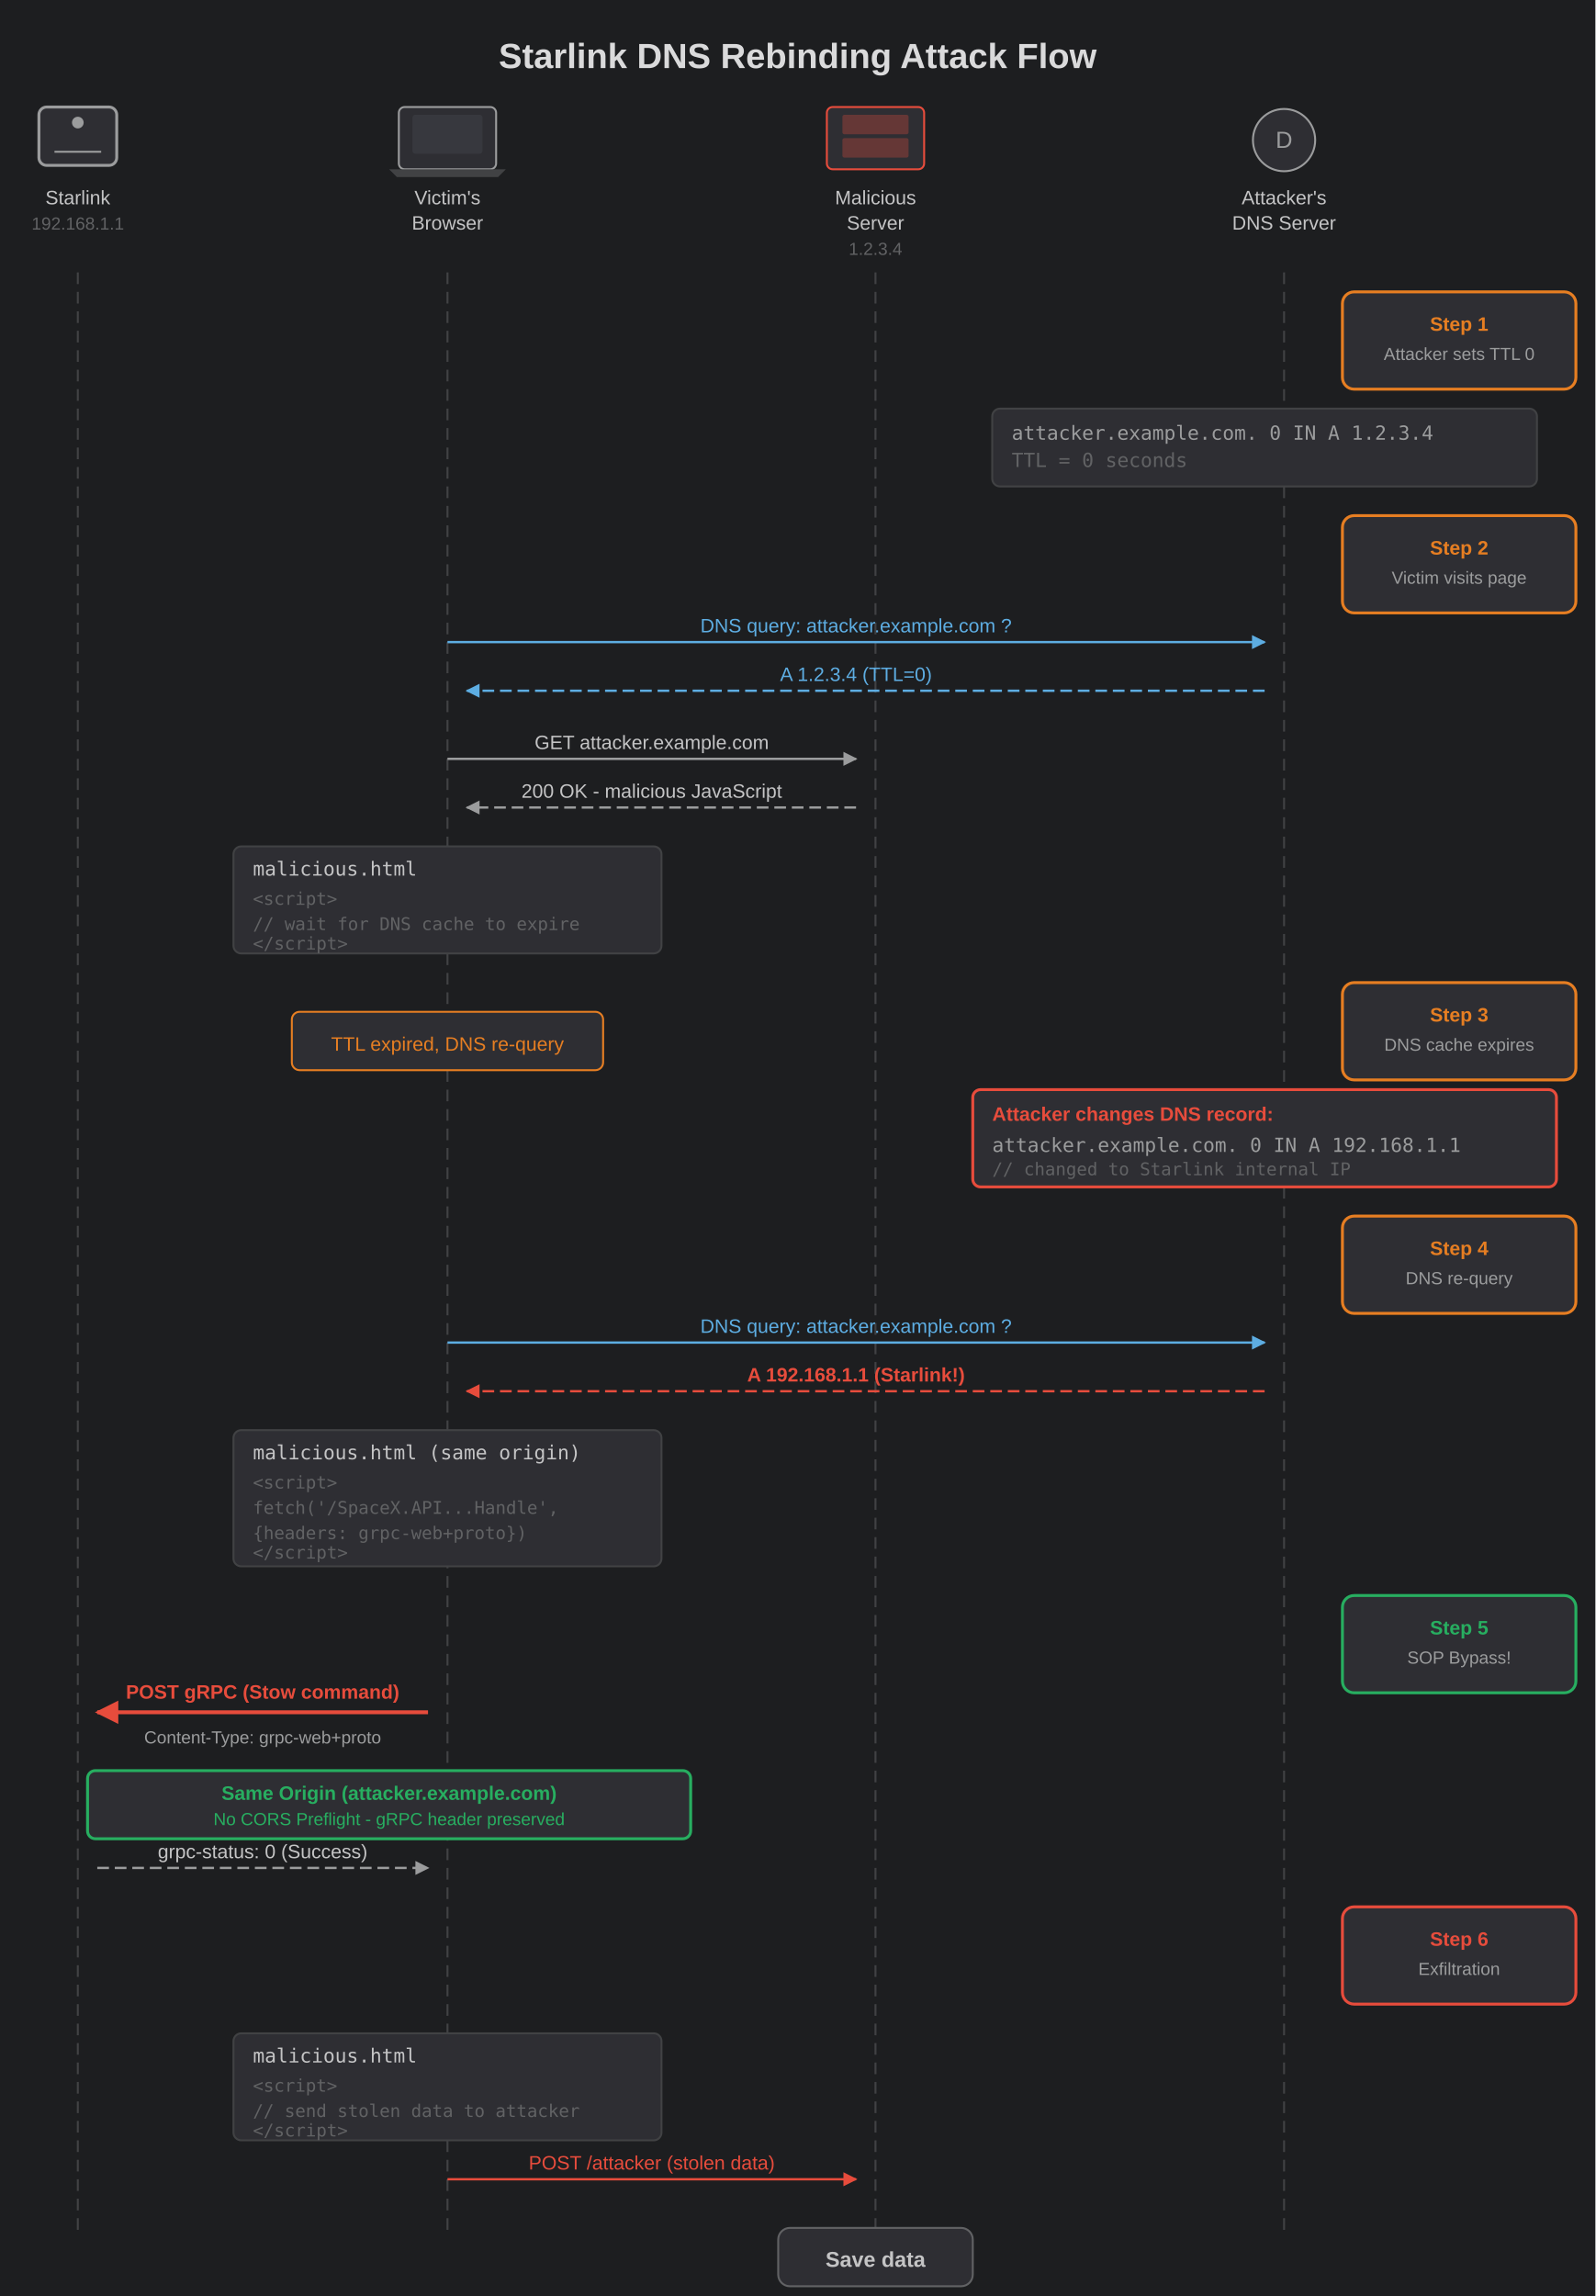
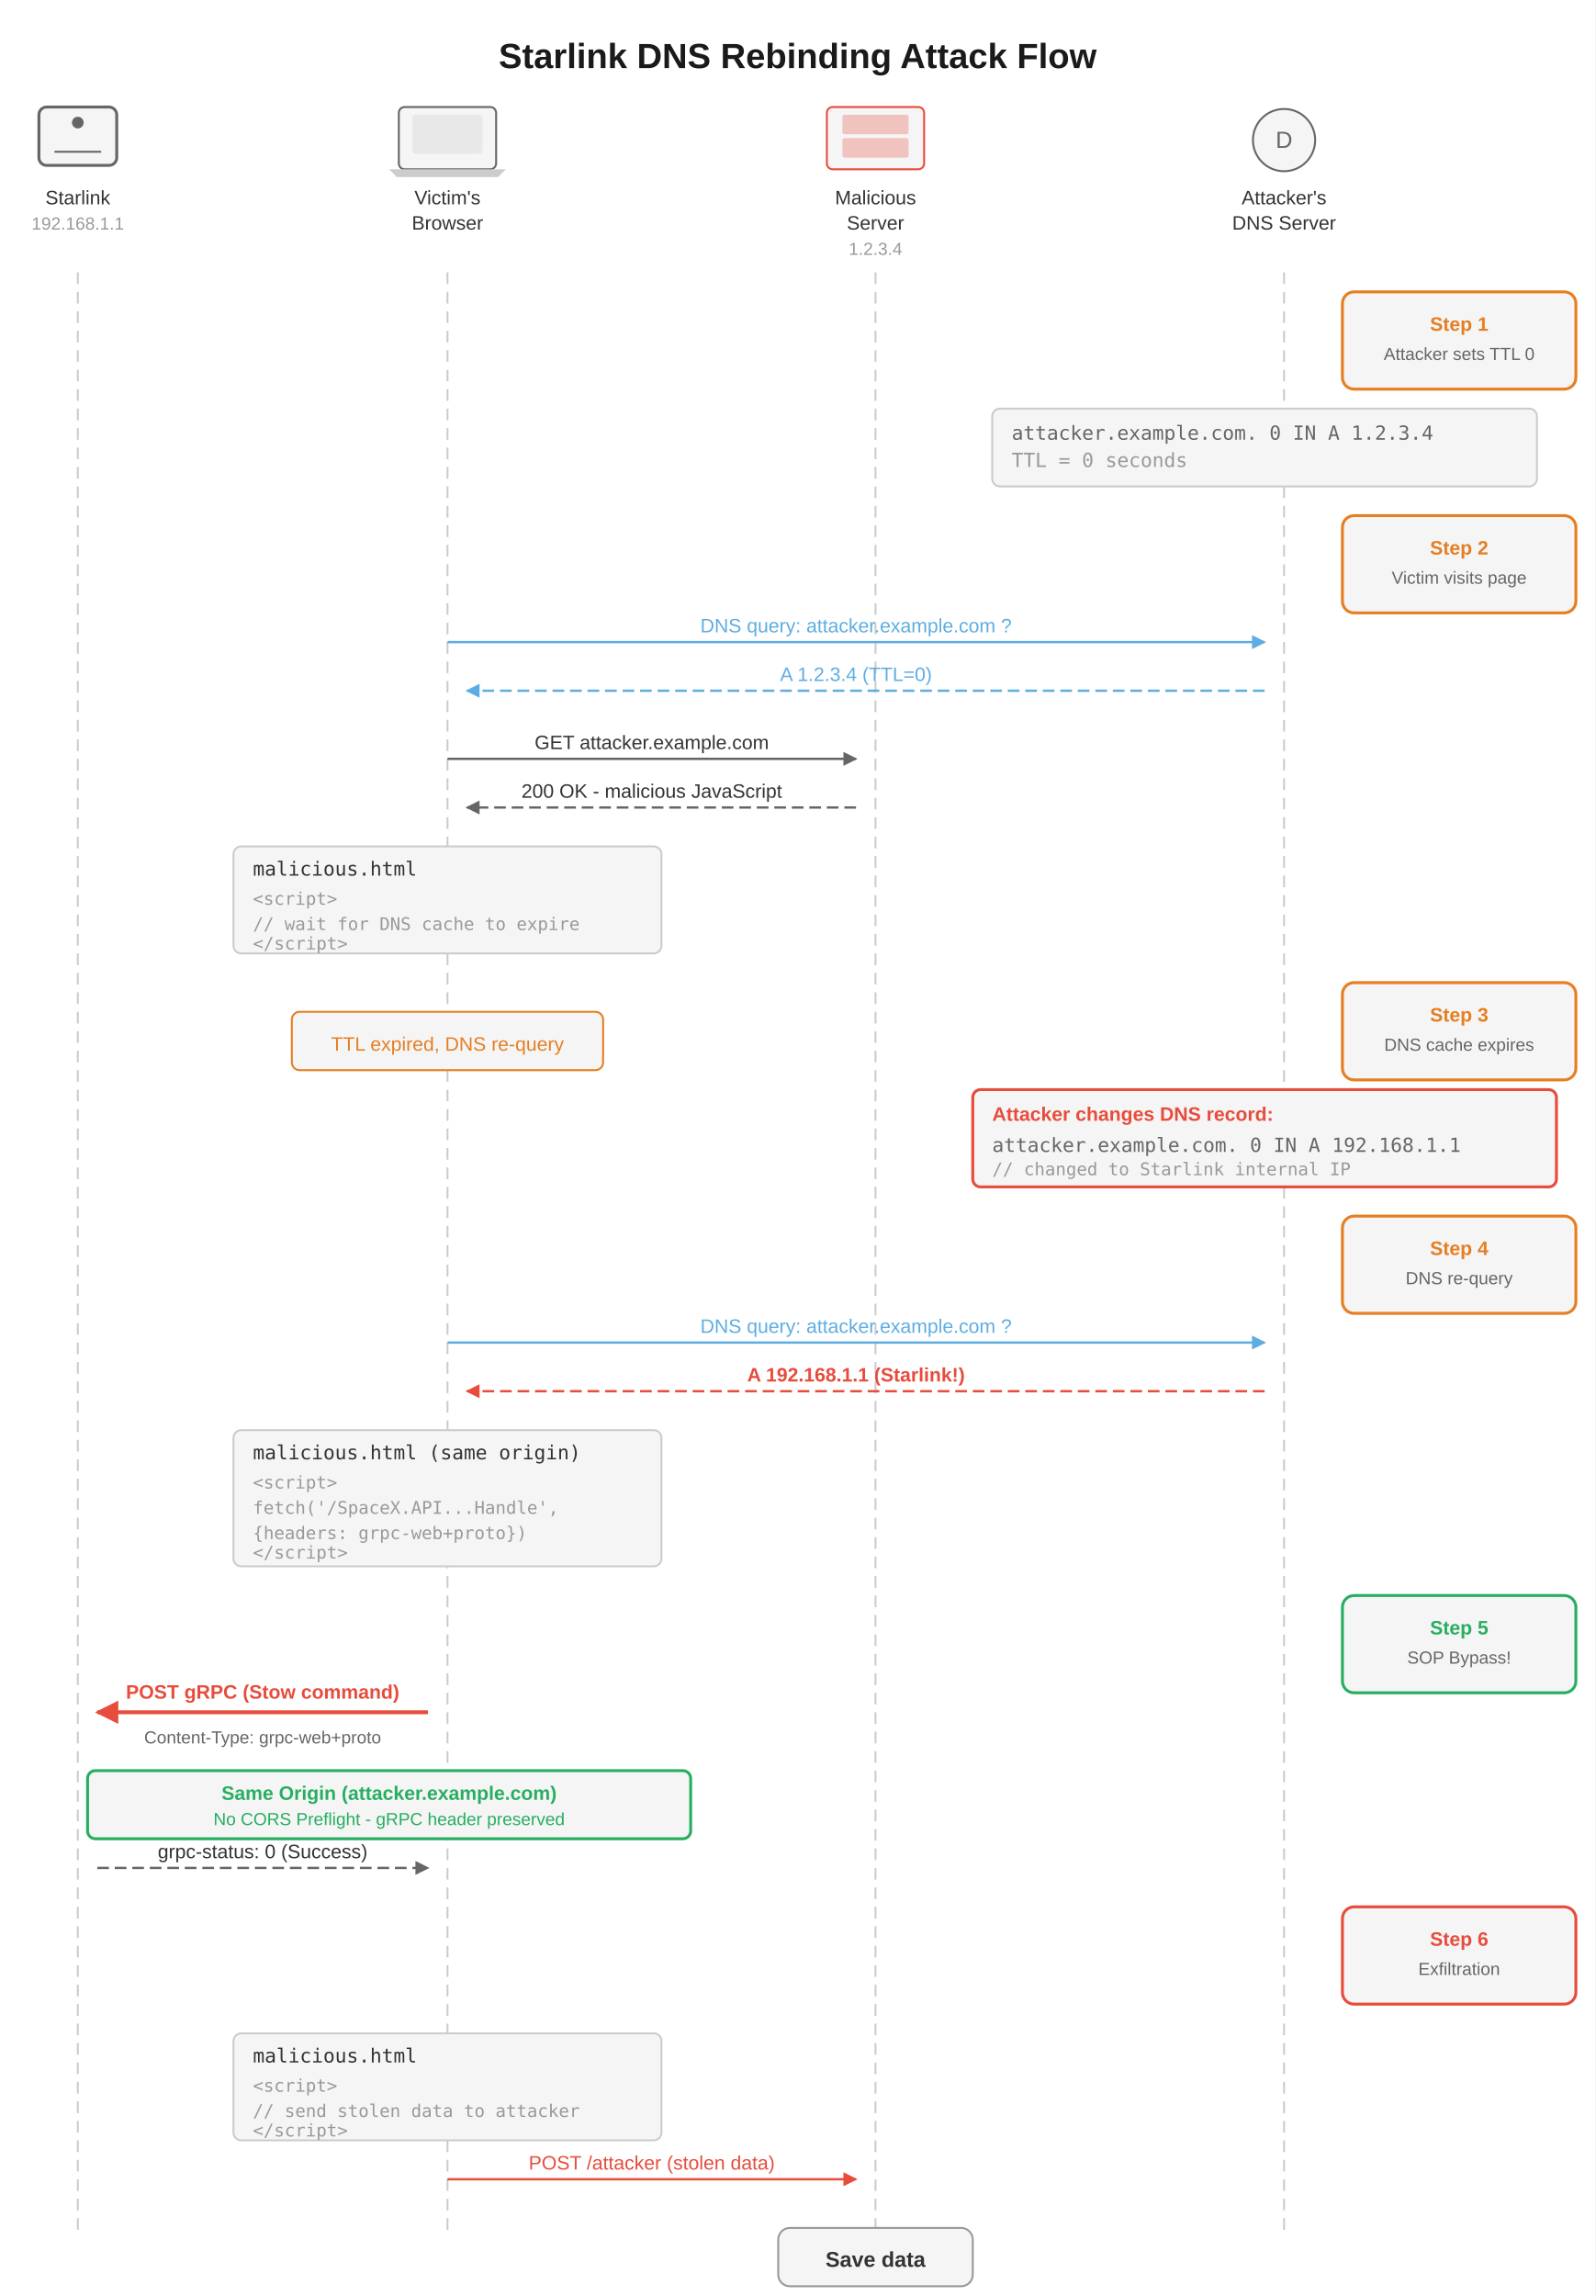
<svg xmlns="http://www.w3.org/2000/svg" width="820" height="1180" viewBox="0 0 820 1180" font-family="'Segoe UI', Arial, sans-serif">
  <defs>
    <marker id="arrowBlue" viewBox="0 0 10 10" refX="9" refY="5" markerWidth="6" markerHeight="6" orient="auto-start-reverse">
      <path d="M 0 0 L 10 5 L 0 10 z" fill="#5dade2" />
    </marker>
    <marker id="arrowGray" viewBox="0 0 10 10" refX="9" refY="5" markerWidth="6" markerHeight="6" orient="auto-start-reverse">
-       <path d="M 0 0 L 10 5 L 0 10 z" fill="#9b9c9d" />
+       <path d="M 0 0 L 10 5 L 0 10 z" fill="#666666" />
    </marker>
    <marker id="arrowRed" viewBox="0 0 10 10" refX="9" refY="5" markerWidth="6" markerHeight="6" orient="auto-start-reverse">
      <path d="M 0 0 L 10 5 L 0 10 z" fill="#e74c3c" />
    </marker>
    <marker id="arrowGreen" viewBox="0 0 10 10" refX="9" refY="5" markerWidth="6" markerHeight="6" orient="auto-start-reverse">
      <path d="M 0 0 L 10 5 L 0 10 z" fill="#27ae60" />
    </marker>
  </defs>
-   <rect width="820" height="1180" fill="#1d1e20" />
-   <text x="410" y="35" text-anchor="middle" font-size="18" font-weight="bold" fill="#dadadb">Starlink DNS Rebinding Attack Flow</text>
-   <rect x="20" y="55" width="40" height="30" rx="4" fill="#2e2e33" stroke="#9b9c9d" stroke-width="1.5" />
-   <circle cx="40" cy="63" r="3" fill="#9b9c9d" />
-   <line x1="28" y1="78" x2="52" y2="78" stroke="#9b9c9d" stroke-width="1" />
-   <text x="40" y="105" text-anchor="middle" font-size="10" fill="#c4c4c5">Starlink</text>
-   <text x="40" y="118" text-anchor="middle" font-size="9" fill="#616264">192.168.1.1</text>
-   <rect x="205" y="55" width="50" height="32" rx="3" fill="#2e2e33" stroke="#9b9c9d" stroke-width="1" />
-   <rect x="212" y="59" width="36" height="20" rx="1.5" fill="#37383e" />
-   <path d="M200 87 L260 87 L256 91 L204 91 Z" fill="#414244" />
-   <text x="230" y="105" text-anchor="middle" font-size="10" fill="#c4c4c5">Victim's</text>
-   <text x="230" y="118" text-anchor="middle" font-size="10" fill="#c4c4c5">Browser</text>
-   <rect x="425" y="55" width="50" height="32" rx="3" fill="#2e2e33" stroke="#e74c3c" stroke-width="1" />
+   <rect width="820" height="1180" fill="#ffffff" />
+   <text x="410" y="35" text-anchor="middle" font-size="18" font-weight="bold" fill="#1a1a1a">Starlink DNS Rebinding Attack Flow</text>
+   <rect x="20" y="55" width="40" height="30" rx="4" fill="#f5f5f5" stroke="#666666" stroke-width="1.5" />
+   <circle cx="40" cy="63" r="3" fill="#666666" />
+   <line x1="28" y1="78" x2="52" y2="78" stroke="#666666" stroke-width="1" />
+   <text x="40" y="105" text-anchor="middle" font-size="10" fill="#333333">Starlink</text>
+   <text x="40" y="118" text-anchor="middle" font-size="9" fill="#999999">192.168.1.1</text>
+   <rect x="205" y="55" width="50" height="32" rx="3" fill="#f5f5f5" stroke="#666666" stroke-width="1" />
+   <rect x="212" y="59" width="36" height="20" rx="1.5" fill="#e8e8e8" />
+   <path d="M200 87 L260 87 L256 91 L204 91 Z" fill="#cccccc" />
+   <text x="230" y="105" text-anchor="middle" font-size="10" fill="#333333">Victim's</text>
+   <text x="230" y="118" text-anchor="middle" font-size="10" fill="#333333">Browser</text>
+   <rect x="425" y="55" width="50" height="32" rx="3" fill="#f5f5f5" stroke="#e74c3c" stroke-width="1" />
  <rect x="433" y="59" width="34" height="10" rx="1" fill="#e74c3c" opacity="0.3" />
  <rect x="433" y="71" width="34" height="10" rx="1" fill="#e74c3c" opacity="0.3" />
-   <text x="450" y="105" text-anchor="middle" font-size="10" fill="#c4c4c5">Malicious</text>
-   <text x="450" y="118" text-anchor="middle" font-size="10" fill="#c4c4c5">Server</text>
-   <text x="450" y="131" text-anchor="middle" font-size="9" fill="#616264">1.2.3.4</text>
-   <circle cx="660" cy="72" r="16" fill="#2e2e33" stroke="#9b9c9d" stroke-width="1" />
-   <text x="660" y="76" text-anchor="middle" font-size="12" fill="#9b9c9d">D</text>
-   <text x="660" y="105" text-anchor="middle" font-size="10" fill="#c4c4c5">Attacker's</text>
-   <text x="660" y="118" text-anchor="middle" font-size="10" fill="#c4c4c5">DNS Server</text>
-   <line x1="40" y1="140" x2="40" y2="1150" stroke="#414244" stroke-width="1" stroke-dasharray="6,4" />
-   <line x1="230" y1="140" x2="230" y2="1150" stroke="#414244" stroke-width="1" stroke-dasharray="6,4" />
-   <line x1="450" y1="140" x2="450" y2="1150" stroke="#414244" stroke-width="1" stroke-dasharray="6,4" />
-   <line x1="660" y1="140" x2="660" y2="1150" stroke="#414244" stroke-width="1" stroke-dasharray="6,4" />
-   <rect x="690" y="150" width="120" height="50" rx="6" fill="#2e2e33" stroke="#e67e22" stroke-width="1.5" />
+   <text x="450" y="105" text-anchor="middle" font-size="10" fill="#333333">Malicious</text>
+   <text x="450" y="118" text-anchor="middle" font-size="10" fill="#333333">Server</text>
+   <text x="450" y="131" text-anchor="middle" font-size="9" fill="#999999">1.2.3.4</text>
+   <circle cx="660" cy="72" r="16" fill="#f5f5f5" stroke="#666666" stroke-width="1" />
+   <text x="660" y="76" text-anchor="middle" font-size="12" fill="#666666">D</text>
+   <text x="660" y="105" text-anchor="middle" font-size="10" fill="#333333">Attacker's</text>
+   <text x="660" y="118" text-anchor="middle" font-size="10" fill="#333333">DNS Server</text>
+   <line x1="40" y1="140" x2="40" y2="1150" stroke="#cccccc" stroke-width="1" stroke-dasharray="6,4" />
+   <line x1="230" y1="140" x2="230" y2="1150" stroke="#cccccc" stroke-width="1" stroke-dasharray="6,4" />
+   <line x1="450" y1="140" x2="450" y2="1150" stroke="#cccccc" stroke-width="1" stroke-dasharray="6,4" />
+   <line x1="660" y1="140" x2="660" y2="1150" stroke="#cccccc" stroke-width="1" stroke-dasharray="6,4" />
+   <rect x="690" y="150" width="120" height="50" rx="6" fill="#f5f5f5" stroke="#e67e22" stroke-width="1.5" />
  <text x="750" y="170" text-anchor="middle" font-size="10" font-weight="bold" fill="#e67e22">Step 1</text>
-   <text x="750" y="185" text-anchor="middle" font-size="9" fill="#9b9c9d">Attacker sets TTL 0</text>
-   <rect x="510" y="210" width="280" height="40" rx="4" fill="#2e2e33" stroke="#414244" stroke-width="1" />
-   <text x="520" y="226" font-size="10" fill="#9b9c9d" font-family="monospace">attacker.example.com. 0 IN A 1.2.3.4</text>
-   <text x="520" y="240" font-size="10" fill="#616264" font-family="monospace">TTL = 0 seconds</text>
-   <rect x="690" y="265" width="120" height="50" rx="6" fill="#2e2e33" stroke="#e67e22" stroke-width="1.5" />
+   <text x="750" y="185" text-anchor="middle" font-size="9" fill="#666666">Attacker sets TTL 0</text>
+   <rect x="510" y="210" width="280" height="40" rx="4" fill="#f5f5f5" stroke="#cccccc" stroke-width="1" />
+   <text x="520" y="226" font-size="10" fill="#666666" font-family="monospace">attacker.example.com. 0 IN A 1.2.3.4</text>
+   <text x="520" y="240" font-size="10" fill="#999999" font-family="monospace">TTL = 0 seconds</text>
+   <rect x="690" y="265" width="120" height="50" rx="6" fill="#f5f5f5" stroke="#e67e22" stroke-width="1.5" />
  <text x="750" y="285" text-anchor="middle" font-size="10" font-weight="bold" fill="#e67e22">Step 2</text>
-   <text x="750" y="300" text-anchor="middle" font-size="9" fill="#9b9c9d">Victim visits page</text>
+   <text x="750" y="300" text-anchor="middle" font-size="9" fill="#666666">Victim visits page</text>
  <line x1="230" y1="330" x2="650" y2="330" stroke="#5dade2" stroke-width="1.2" marker-end="url(#arrowBlue)" />
  <text x="440" y="325" text-anchor="middle" font-size="10" fill="#5dade2">DNS query: attacker.example.com ?</text>
  <line x1="650" y1="355" x2="240" y2="355" stroke="#5dade2" stroke-width="1.2" stroke-dasharray="6,3" marker-end="url(#arrowBlue)" />
  <text x="440" y="350" text-anchor="middle" font-size="10" fill="#5dade2">A 1.2.3.4 (TTL=0)</text>
-   <line x1="230" y1="390" x2="440" y2="390" stroke="#9b9c9d" stroke-width="1.2" marker-end="url(#arrowGray)" />
-   <text x="335" y="385" text-anchor="middle" font-size="10" fill="#c4c4c5">GET attacker.example.com</text>
-   <line x1="440" y1="415" x2="240" y2="415" stroke="#9b9c9d" stroke-width="1.2" stroke-dasharray="6,3" marker-end="url(#arrowGray)" />
-   <text x="335" y="410" text-anchor="middle" font-size="10" fill="#c4c4c5">200 OK - malicious JavaScript</text>
-   <rect x="120" y="435" width="220" height="55" rx="4" fill="#2e2e33" stroke="#414244" stroke-width="1" />
-   <text x="130" y="450" font-size="10" fill="#c4c4c5" font-family="monospace">malicious.html</text>
-   <text x="130" y="465" font-size="9" fill="#616264" font-family="monospace">&lt;script&gt;</text>
-   <text x="130" y="478" font-size="9" fill="#616264" font-family="monospace">  // wait for DNS cache to expire</text>
-   <text x="130" y="488" font-size="9" fill="#616264" font-family="monospace">&lt;/script&gt;</text>
-   <rect x="690" y="505" width="120" height="50" rx="6" fill="#2e2e33" stroke="#e67e22" stroke-width="1.5" />
+   <line x1="230" y1="390" x2="440" y2="390" stroke="#666666" stroke-width="1.2" marker-end="url(#arrowGray)" />
+   <text x="335" y="385" text-anchor="middle" font-size="10" fill="#333333">GET attacker.example.com</text>
+   <line x1="440" y1="415" x2="240" y2="415" stroke="#666666" stroke-width="1.2" stroke-dasharray="6,3" marker-end="url(#arrowGray)" />
+   <text x="335" y="410" text-anchor="middle" font-size="10" fill="#333333">200 OK - malicious JavaScript</text>
+   <rect x="120" y="435" width="220" height="55" rx="4" fill="#f5f5f5" stroke="#cccccc" stroke-width="1" />
+   <text x="130" y="450" font-size="10" fill="#333333" font-family="monospace">malicious.html</text>
+   <text x="130" y="465" font-size="9" fill="#999999" font-family="monospace">&lt;script&gt;</text>
+   <text x="130" y="478" font-size="9" fill="#999999" font-family="monospace">  // wait for DNS cache to expire</text>
+   <text x="130" y="488" font-size="9" fill="#999999" font-family="monospace">&lt;/script&gt;</text>
+   <rect x="690" y="505" width="120" height="50" rx="6" fill="#f5f5f5" stroke="#e67e22" stroke-width="1.5" />
  <text x="750" y="525" text-anchor="middle" font-size="10" font-weight="bold" fill="#e67e22">Step 3</text>
-   <text x="750" y="540" text-anchor="middle" font-size="9" fill="#9b9c9d">DNS cache expires</text>
-   <rect x="150" y="520" width="160" height="30" rx="4" fill="#2e2e33" stroke="#e67e22" stroke-width="1" />
+   <text x="750" y="540" text-anchor="middle" font-size="9" fill="#666666">DNS cache expires</text>
+   <rect x="150" y="520" width="160" height="30" rx="4" fill="#f5f5f5" stroke="#e67e22" stroke-width="1" />
  <text x="230" y="540" text-anchor="middle" font-size="10" fill="#e67e22">TTL expired, DNS re-query</text>
-   <rect x="500" y="560" width="300" height="50" rx="4" fill="#2e2e33" stroke="#e74c3c" stroke-width="1.5" />
+   <rect x="500" y="560" width="300" height="50" rx="4" fill="#f5f5f5" stroke="#e74c3c" stroke-width="1.5" />
  <text x="510" y="576" font-size="10" fill="#e74c3c" font-weight="bold">Attacker changes DNS record:</text>
-   <text x="510" y="592" font-size="10" fill="#9b9c9d" font-family="monospace">attacker.example.com. 0 IN A 192.168.1.1</text>
-   <text x="510" y="604" font-size="9" fill="#616264" font-family="monospace">// changed to Starlink internal IP</text>
-   <rect x="690" y="625" width="120" height="50" rx="6" fill="#2e2e33" stroke="#e67e22" stroke-width="1.5" />
+   <text x="510" y="592" font-size="10" fill="#666666" font-family="monospace">attacker.example.com. 0 IN A 192.168.1.1</text>
+   <text x="510" y="604" font-size="9" fill="#999999" font-family="monospace">// changed to Starlink internal IP</text>
+   <rect x="690" y="625" width="120" height="50" rx="6" fill="#f5f5f5" stroke="#e67e22" stroke-width="1.5" />
  <text x="750" y="645" text-anchor="middle" font-size="10" font-weight="bold" fill="#e67e22">Step 4</text>
-   <text x="750" y="660" text-anchor="middle" font-size="9" fill="#9b9c9d">DNS re-query</text>
+   <text x="750" y="660" text-anchor="middle" font-size="9" fill="#666666">DNS re-query</text>
  <line x1="230" y1="690" x2="650" y2="690" stroke="#5dade2" stroke-width="1.2" marker-end="url(#arrowBlue)" />
  <text x="440" y="685" text-anchor="middle" font-size="10" fill="#5dade2">DNS query: attacker.example.com ?</text>
  <line x1="650" y1="715" x2="240" y2="715" stroke="#e74c3c" stroke-width="1.2" stroke-dasharray="6,3" marker-end="url(#arrowRed)" />
  <text x="440" y="710" text-anchor="middle" font-size="10" fill="#e74c3c" font-weight="bold">A 192.168.1.1 (Starlink!)</text>
-   <rect x="120" y="735" width="220" height="70" rx="4" fill="#2e2e33" stroke="#414244" stroke-width="1" />
-   <text x="130" y="750" font-size="10" fill="#c4c4c5" font-family="monospace">malicious.html (same origin)</text>
-   <text x="130" y="765" font-size="9" fill="#616264" font-family="monospace">&lt;script&gt;</text>
-   <text x="130" y="778" font-size="9" fill="#616264" font-family="monospace">  fetch('/SpaceX.API...Handle',</text>
-   <text x="130" y="791" font-size="9" fill="#616264" font-family="monospace">    {headers: grpc-web+proto})</text>
-   <text x="130" y="801" font-size="9" fill="#616264" font-family="monospace">&lt;/script&gt;</text>
-   <rect x="690" y="820" width="120" height="50" rx="6" fill="#2e2e33" stroke="#27ae60" stroke-width="1.5" />
+   <rect x="120" y="735" width="220" height="70" rx="4" fill="#f5f5f5" stroke="#cccccc" stroke-width="1" />
+   <text x="130" y="750" font-size="10" fill="#333333" font-family="monospace">malicious.html (same origin)</text>
+   <text x="130" y="765" font-size="9" fill="#999999" font-family="monospace">&lt;script&gt;</text>
+   <text x="130" y="778" font-size="9" fill="#999999" font-family="monospace">  fetch('/SpaceX.API...Handle',</text>
+   <text x="130" y="791" font-size="9" fill="#999999" font-family="monospace">    {headers: grpc-web+proto})</text>
+   <text x="130" y="801" font-size="9" fill="#999999" font-family="monospace">&lt;/script&gt;</text>
+   <rect x="690" y="820" width="120" height="50" rx="6" fill="#f5f5f5" stroke="#27ae60" stroke-width="1.5" />
  <text x="750" y="840" text-anchor="middle" font-size="10" font-weight="bold" fill="#27ae60">Step 5</text>
-   <text x="750" y="855" text-anchor="middle" font-size="9" fill="#9b9c9d">SOP Bypass!</text>
+   <text x="750" y="855" text-anchor="middle" font-size="9" fill="#666666">SOP Bypass!</text>
  <line x1="220" y1="880" x2="50" y2="880" stroke="#e74c3c" stroke-width="2" marker-end="url(#arrowRed)" />
  <text x="135" y="873" text-anchor="middle" font-size="10" fill="#e74c3c" font-weight="bold">POST gRPC (Stow command)</text>
-   <text x="135" y="896" text-anchor="middle" font-size="9" fill="#9b9c9d">Content-Type: grpc-web+proto</text>
-   <rect x="45" y="910" width="310" height="35" rx="4" fill="#2e2e33" stroke="#27ae60" stroke-width="1.5" />
+   <text x="135" y="896" text-anchor="middle" font-size="9" fill="#666666">Content-Type: grpc-web+proto</text>
+   <rect x="45" y="910" width="310" height="35" rx="4" fill="#f5f5f5" stroke="#27ae60" stroke-width="1.5" />
  <text x="200" y="925" text-anchor="middle" font-size="10" fill="#27ae60" font-weight="bold">Same Origin (attacker.example.com)</text>
  <text x="200" y="938" text-anchor="middle" font-size="9" fill="#27ae60">No CORS Preflight - gRPC header preserved</text>
-   <line x1="50" y1="960" x2="220" y2="960" stroke="#9b9c9d" stroke-width="1.2" stroke-dasharray="6,3" marker-end="url(#arrowGray)" />
-   <text x="135" y="955" text-anchor="middle" font-size="10" fill="#c4c4c5">grpc-status: 0 (Success)</text>
-   <rect x="690" y="980" width="120" height="50" rx="6" fill="#2e2e33" stroke="#e74c3c" stroke-width="1.5" />
+   <line x1="50" y1="960" x2="220" y2="960" stroke="#666666" stroke-width="1.2" stroke-dasharray="6,3" marker-end="url(#arrowGray)" />
+   <text x="135" y="955" text-anchor="middle" font-size="10" fill="#333333">grpc-status: 0 (Success)</text>
+   <rect x="690" y="980" width="120" height="50" rx="6" fill="#f5f5f5" stroke="#e74c3c" stroke-width="1.5" />
  <text x="750" y="1000" text-anchor="middle" font-size="10" font-weight="bold" fill="#e74c3c">Step 6</text>
-   <text x="750" y="1015" text-anchor="middle" font-size="9" fill="#9b9c9d">Exfiltration</text>
-   <rect x="120" y="1045" width="220" height="55" rx="4" fill="#2e2e33" stroke="#414244" stroke-width="1" />
-   <text x="130" y="1060" font-size="10" fill="#c4c4c5" font-family="monospace">malicious.html</text>
-   <text x="130" y="1075" font-size="9" fill="#616264" font-family="monospace">&lt;script&gt;</text>
-   <text x="130" y="1088" font-size="9" fill="#616264" font-family="monospace">  // send stolen data to attacker</text>
-   <text x="130" y="1098" font-size="9" fill="#616264" font-family="monospace">&lt;/script&gt;</text>
+   <text x="750" y="1015" text-anchor="middle" font-size="9" fill="#666666">Exfiltration</text>
+   <rect x="120" y="1045" width="220" height="55" rx="4" fill="#f5f5f5" stroke="#cccccc" stroke-width="1" />
+   <text x="130" y="1060" font-size="10" fill="#333333" font-family="monospace">malicious.html</text>
+   <text x="130" y="1075" font-size="9" fill="#999999" font-family="monospace">&lt;script&gt;</text>
+   <text x="130" y="1088" font-size="9" fill="#999999" font-family="monospace">  // send stolen data to attacker</text>
+   <text x="130" y="1098" font-size="9" fill="#999999" font-family="monospace">&lt;/script&gt;</text>
  <line x1="230" y1="1120" x2="440" y2="1120" stroke="#e74c3c" stroke-width="1.2" marker-end="url(#arrowRed)" />
  <text x="335" y="1115" text-anchor="middle" font-size="10" fill="#e74c3c">POST /attacker (stolen data)</text>
-   <rect x="400" y="1145" width="100" height="30" rx="6" fill="#2e2e33" stroke="#616264" stroke-width="1" />
-   <text x="450" y="1165" text-anchor="middle" font-size="11" fill="#c4c4c5" font-weight="bold">Save data</text>
+   <rect x="400" y="1145" width="100" height="30" rx="6" fill="#f5f5f5" stroke="#999999" stroke-width="1" />
+   <text x="450" y="1165" text-anchor="middle" font-size="11" fill="#333333" font-weight="bold">Save data</text>
</svg>
